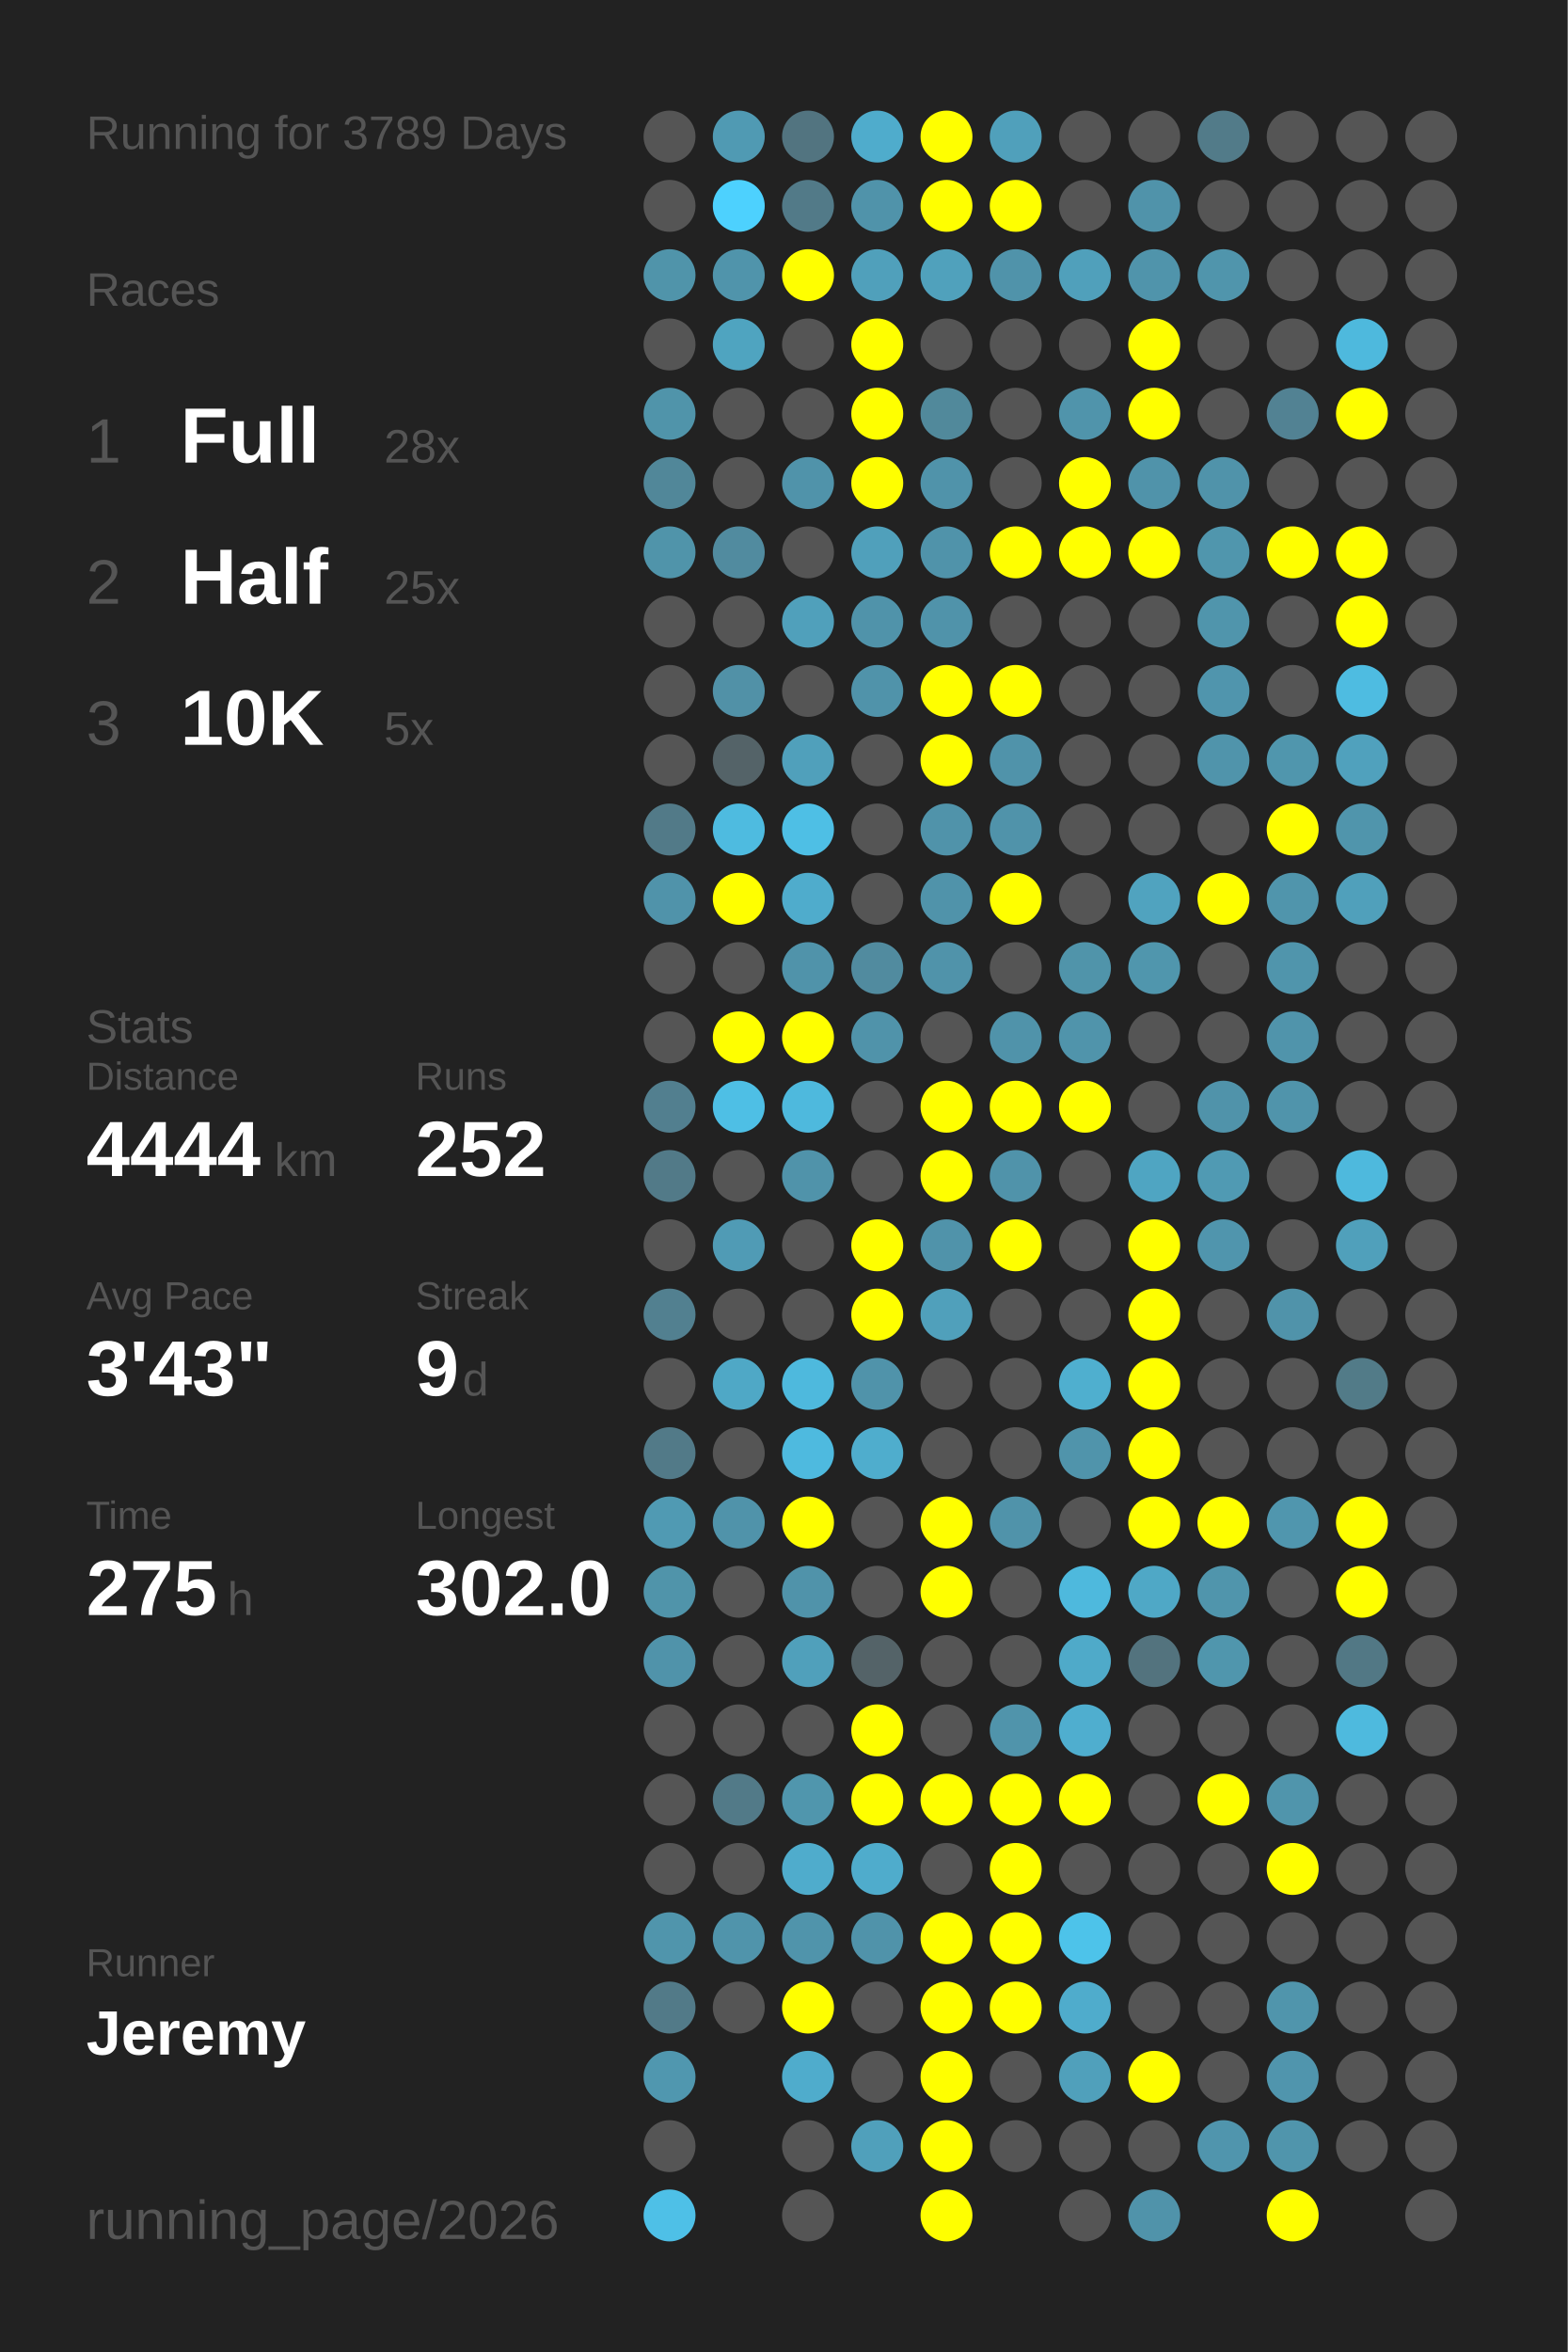
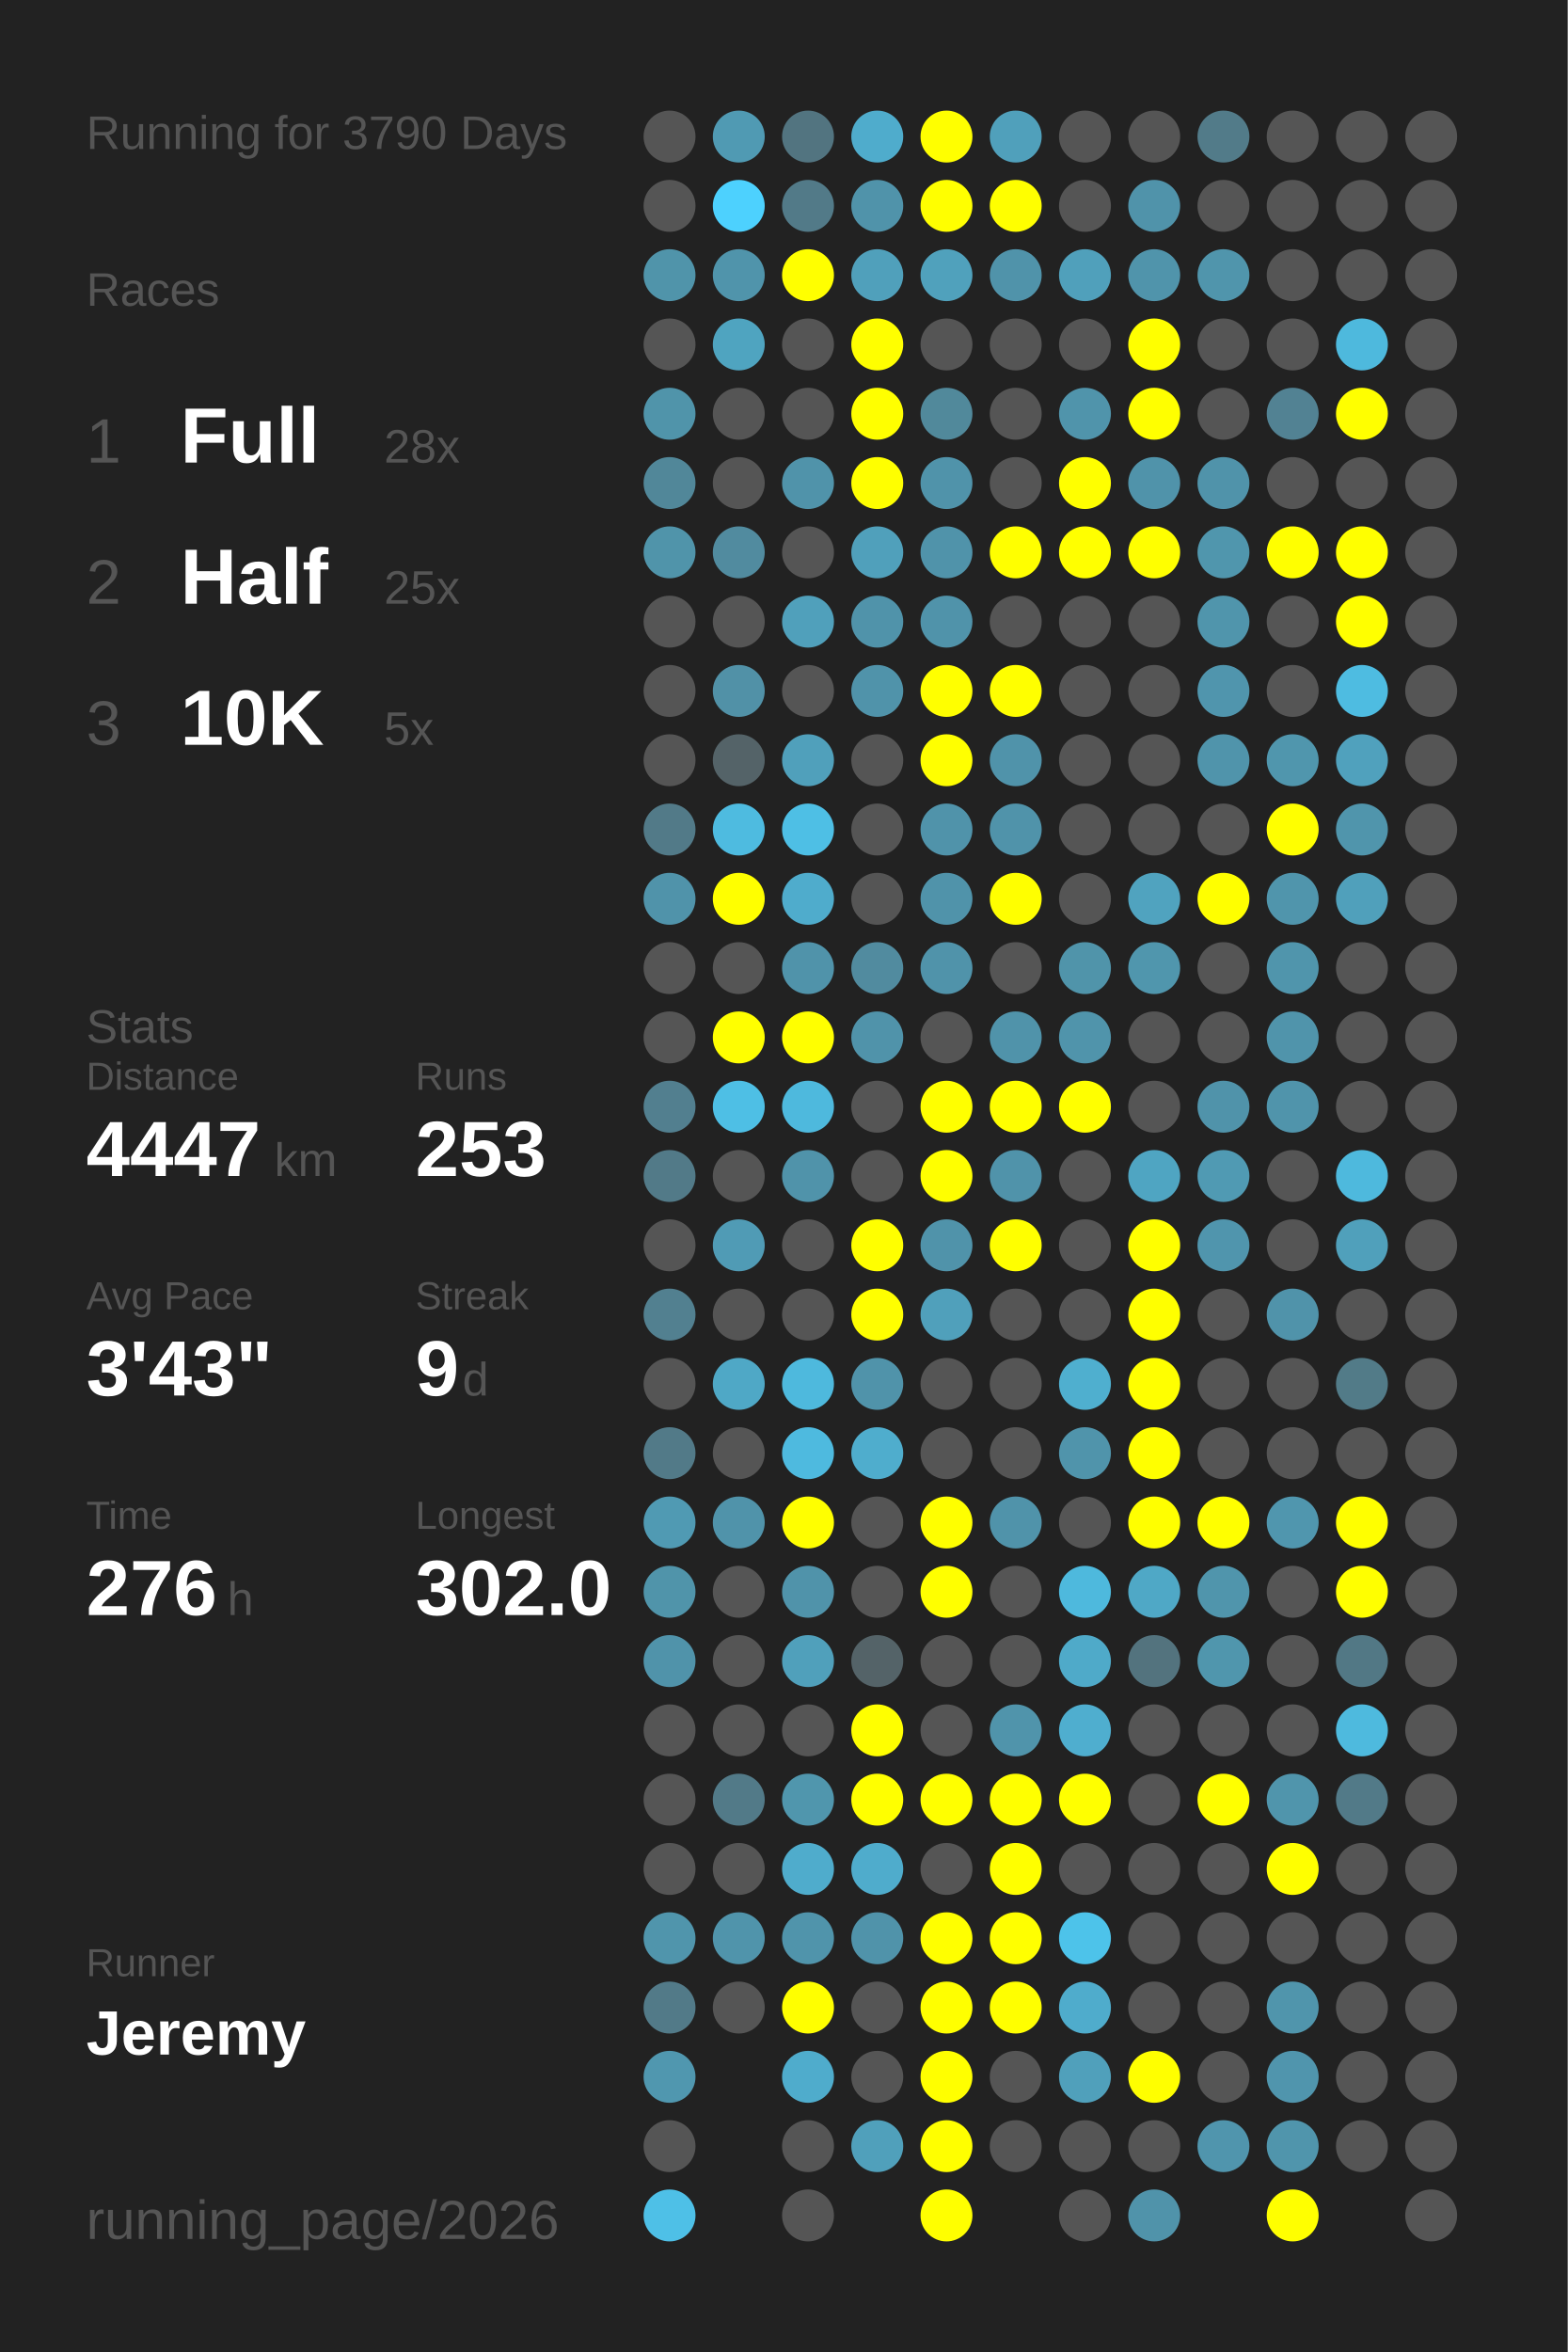
<svg xmlns="http://www.w3.org/2000/svg" baseProfile="full" height="300mm" version="1.1" viewBox="0,0,200,300" width="200mm">
  <defs />
  <rect fill="#222222" height="300" width="200" x="0" y="0" />
-   <text fill="#555555" style="font-size:6px; font-family:Arial;" x="11" y="19">Running for 3789 Days</text>
+   <text fill="#555555" style="font-size:6px; font-family:Arial;" x="11" y="19">Running for 3790 Days</text>
  <text fill="#555555" style="font-size:6px; font-family:Arial;" x="11" y="39">Races</text>
  <text fill="#555555" style="font-size:8px; font-family:Arial;" x="11" y="59">1</text>
  <text fill="#FFFFFF" style="font-size:10px; font-family:Arial; font-weight:bold;" x="23" y="59">Full</text>
  <text fill="#555555" style="font-size:6px; font-family:Arial;" x="49" y="59">28x</text>
  <text fill="#555555" style="font-size:8px; font-family:Arial;" x="11" y="77">2</text>
  <text fill="#FFFFFF" style="font-size:10px; font-family:Arial; font-weight:bold;" x="23" y="77">Half</text>
  <text fill="#555555" style="font-size:6px; font-family:Arial;" x="49" y="77">25x</text>
  <text fill="#555555" style="font-size:8px; font-family:Arial;" x="11" y="95">3</text>
  <text fill="#FFFFFF" style="font-size:10px; font-family:Arial; font-weight:bold;" x="23" y="95">10K</text>
  <text fill="#555555" style="font-size:6px; font-family:Arial;" x="49" y="95">5x</text>
  <text fill="#555555" style="font-size:6px; font-family:Arial;" x="11" y="133">Stats</text>
  <text fill="#555555" style="font-size:5px; font-family:Arial;" x="11" y="139">Distance</text>
-   <text fill="#FFFFFF" style="font-size:10px; font-family:Arial; font-weight:bold;" x="11" y="150">4444</text>
+   <text fill="#FFFFFF" style="font-size:10px; font-family:Arial; font-weight:bold;" x="11" y="150">4447</text>
  <text fill="#555555" style="font-size:6px; font-family:Arial;" x="35" y="150">km</text>
  <text fill="#555555" style="font-size:5px; font-family:Arial;" x="53" y="139">Runs</text>
-   <text fill="#FFFFFF" style="font-size:10px; font-family:Arial; font-weight:bold;" x="53" y="150">252</text>
+   <text fill="#FFFFFF" style="font-size:10px; font-family:Arial; font-weight:bold;" x="53" y="150">253</text>
  <text fill="#555555" style="font-size:5px; font-family:Arial;" x="11" y="167">Avg Pace</text>
  <text fill="#FFFFFF" style="font-size:10px; font-family:Arial; font-weight:bold;" x="11" y="178">3'43"</text>
  <text fill="#555555" style="font-size:5px; font-family:Arial;" x="53" y="167">Streak</text>
  <text fill="#FFFFFF" style="font-size:10px; font-family:Arial; font-weight:bold;" x="53" y="178">9</text>
  <text fill="#555555" style="font-size:6px; font-family:Arial;" x="59" y="178">d</text>
  <text fill="#555555" style="font-size:5px; font-family:Arial;" x="11" y="195">Time</text>
-   <text fill="#FFFFFF" style="font-size:10px; font-family:Arial; font-weight:bold;" x="11" y="206">275</text>
+   <text fill="#FFFFFF" style="font-size:10px; font-family:Arial; font-weight:bold;" x="11" y="206">276</text>
  <text fill="#555555" style="font-size:6px; font-family:Arial;" x="29" y="206">h</text>
  <text fill="#555555" style="font-size:5px; font-family:Arial;" x="53" y="195">Longest</text>
  <text fill="#FFFFFF" style="font-size:10px; font-family:Arial; font-weight:bold;" x="53" y="206">302.0</text>
  <text fill="#555555" style="font-size:5px; font-family:Arial;" x="11" y="252.065">Runner</text>
  <text fill="#FFFFFF" style="font-size:8px; font-family:Arial; font-weight:bold;" x="11" y="262.065">Jeremy</text>
  <text fill="#555555" style="font-size:7px; font-family:Arial;" x="11" y="285.581">running_page/2026</text>
  <circle cx="85.417" cy="17.419" fill="#555555" r="3.312" />
  <circle cx="85.417" cy="26.258" fill="#555555" r="3.312" />
  <circle cx="85.417" cy="35.097" fill="#5094aa" r="3.312" />
  <circle cx="85.417" cy="43.935" fill="#555555" r="3.312" />
  <circle cx="85.417" cy="52.774" fill="#5094aa" r="3.312" />
  <circle cx="85.417" cy="61.613" fill="#518799" r="3.312" />
  <circle cx="85.417" cy="70.452" fill="#5094aa" r="3.312" />
  <circle cx="85.417" cy="79.29" fill="#555555" r="3.312" />
  <circle cx="85.417" cy="88.129" fill="#555555" r="3.312" />
  <circle cx="85.417" cy="96.968" fill="#555555" r="3.312" />
  <circle cx="85.417" cy="105.806" fill="#527a88" r="3.312" />
  <circle cx="85.417" cy="114.645" fill="#5093aa" r="3.312" />
  <circle cx="85.417" cy="123.484" fill="#555555" r="3.312" />
  <circle cx="85.417" cy="132.323" fill="#555555" r="3.312" />
  <circle cx="85.417" cy="141.161" fill="#527f8f" r="3.312" />
  <circle cx="85.417" cy="150" fill="#527a88" r="3.312" />
  <circle cx="85.417" cy="158.839" fill="#555555" r="3.312" />
  <circle cx="85.417" cy="167.677" fill="#528090" r="3.312" />
  <circle cx="85.417" cy="176.516" fill="#555555" r="3.312" />
  <circle cx="85.417" cy="185.355" fill="#527a88" r="3.312" />
  <circle cx="85.417" cy="194.194" fill="#509ab3" r="3.312" />
  <circle cx="85.417" cy="203.032" fill="#5094aa" r="3.312" />
  <circle cx="85.417" cy="211.871" fill="#5093aa" r="3.312" />
  <circle cx="85.417" cy="220.71" fill="#555555" r="3.312" />
  <circle cx="85.417" cy="229.548" fill="#555555" r="3.312" />
  <circle cx="85.417" cy="238.387" fill="#555555" r="3.312" />
  <circle cx="85.417" cy="247.226" fill="#5095ac" r="3.312" />
  <circle cx="85.417" cy="256.065" fill="#527a88" r="3.312" />
  <circle cx="85.417" cy="264.903" fill="#5097af" r="3.312" />
  <circle cx="85.417" cy="273.742" fill="#555555" r="3.312" />
  <circle cx="85.417" cy="282.581" fill="#4ec0e7" r="3.312" />
  <circle cx="94.25" cy="17.419" fill="#509ab3" r="3.312" />
  <circle cx="94.25" cy="26.258" fill="#4dd1fe" r="3.312" />
  <circle cx="94.25" cy="35.097" fill="#5094ab" r="3.312" />
  <circle cx="94.25" cy="43.935" fill="#4fa4c0" r="3.312" />
  <circle cx="94.25" cy="52.774" fill="#555555" r="3.312" />
  <circle cx="94.25" cy="61.613" fill="#555555" r="3.312" />
  <circle cx="94.25" cy="70.452" fill="#518b9f" r="3.312" />
  <circle cx="94.25" cy="79.29" fill="#555555" r="3.312" />
  <circle cx="94.25" cy="88.129" fill="#5191a7" r="3.312" />
  <circle cx="94.25" cy="96.968" fill="#546368" r="3.312" />
  <circle cx="94.25" cy="105.806" fill="#4ebbe0" r="3.312" />
  <circle cx="94.25" cy="114.645" fill="#FFFF00" r="3.312" />
  <circle cx="94.25" cy="123.484" fill="#555555" r="3.312" />
  <circle cx="94.25" cy="132.323" fill="#FFFF00" r="3.312" />
  <circle cx="94.25" cy="141.161" fill="#4ebfe5" r="3.312" />
  <circle cx="94.25" cy="150" fill="#555555" r="3.312" />
  <circle cx="94.25" cy="158.839" fill="#509bb5" r="3.312" />
  <circle cx="94.25" cy="167.677" fill="#555555" r="3.312" />
  <circle cx="94.25" cy="176.516" fill="#4fa8c6" r="3.312" />
  <circle cx="94.25" cy="185.355" fill="#555555" r="3.312" />
  <circle cx="94.25" cy="194.194" fill="#5093aa" r="3.312" />
  <circle cx="94.25" cy="203.032" fill="#555555" r="3.312" />
  <circle cx="94.25" cy="211.871" fill="#555555" r="3.312" />
  <circle cx="94.25" cy="220.71" fill="#555555" r="3.312" />
  <circle cx="94.25" cy="229.548" fill="#527a88" r="3.312" />
  <circle cx="94.25" cy="238.387" fill="#555555" r="3.312" />
  <circle cx="94.25" cy="247.226" fill="#5094ab" r="3.312" />
  <circle cx="94.25" cy="256.065" fill="#555555" r="3.312" />
  <circle cx="103.083" cy="17.419" fill="#527480" r="3.312" />
  <circle cx="103.083" cy="26.258" fill="#527a88" r="3.312" />
  <circle cx="103.083" cy="35.097" fill="#FFFF00" r="3.312" />
  <circle cx="103.083" cy="43.935" fill="#555555" r="3.312" />
  <circle cx="103.083" cy="52.774" fill="#555555" r="3.312" />
  <circle cx="103.083" cy="61.613" fill="#5093aa" r="3.312" />
  <circle cx="103.083" cy="70.452" fill="#555555" r="3.312" />
  <circle cx="103.083" cy="79.29" fill="#50a0bb" r="3.312" />
  <circle cx="103.083" cy="88.129" fill="#555555" r="3.312" />
  <circle cx="103.083" cy="96.968" fill="#50a0bb" r="3.312" />
  <circle cx="103.083" cy="105.806" fill="#4ebfe5" r="3.312" />
  <circle cx="103.083" cy="114.645" fill="#4faccc" r="3.312" />
  <circle cx="103.083" cy="123.484" fill="#5093aa" r="3.312" />
  <circle cx="103.083" cy="132.323" fill="#FFFF00" r="3.312" />
  <circle cx="103.083" cy="141.161" fill="#4eb9dd" r="3.312" />
  <circle cx="103.083" cy="150" fill="#5093aa" r="3.312" />
  <circle cx="103.083" cy="158.839" fill="#555555" r="3.312" />
  <circle cx="103.083" cy="167.677" fill="#555555" r="3.312" />
  <circle cx="103.083" cy="176.516" fill="#4eb9dd" r="3.312" />
  <circle cx="103.083" cy="185.355" fill="#4ebadf" r="3.312" />
  <circle cx="103.083" cy="194.194" fill="#FFFF00" r="3.312" />
  <circle cx="103.083" cy="203.032" fill="#5093aa" r="3.312" />
  <circle cx="103.083" cy="211.871" fill="#50a0bb" r="3.312" />
  <circle cx="103.083" cy="220.71" fill="#555555" r="3.312" />
  <circle cx="103.083" cy="229.548" fill="#5096ad" r="3.312" />
  <circle cx="103.083" cy="238.387" fill="#4faccc" r="3.312" />
  <circle cx="103.083" cy="247.226" fill="#5094ab" r="3.312" />
  <circle cx="103.083" cy="256.065" fill="#FFFF00" r="3.312" />
  <circle cx="103.083" cy="264.903" fill="#4faccc" r="3.312" />
  <circle cx="103.083" cy="273.742" fill="#555555" r="3.312" />
  <circle cx="103.083" cy="282.581" fill="#555555" r="3.312" />
  <circle cx="111.917" cy="17.419" fill="#4faccc" r="3.312" />
  <circle cx="111.917" cy="26.258" fill="#5093aa" r="3.312" />
  <circle cx="111.917" cy="35.097" fill="#50a0bb" r="3.312" />
  <circle cx="111.917" cy="43.935" fill="#FFFF00" r="3.312" />
  <circle cx="111.917" cy="52.774" fill="#FFFF00" r="3.312" />
  <circle cx="111.917" cy="61.613" fill="#FFFF00" r="3.312" />
  <circle cx="111.917" cy="70.452" fill="#50a0bb" r="3.312" />
  <circle cx="111.917" cy="79.29" fill="#5093aa" r="3.312" />
  <circle cx="111.917" cy="88.129" fill="#5093aa" r="3.312" />
  <circle cx="111.917" cy="96.968" fill="#555555" r="3.312" />
  <circle cx="111.917" cy="105.806" fill="#555555" r="3.312" />
  <circle cx="111.917" cy="114.645" fill="#555555" r="3.312" />
  <circle cx="111.917" cy="123.484" fill="#518b9f" r="3.312" />
  <circle cx="111.917" cy="132.323" fill="#5093aa" r="3.312" />
  <circle cx="111.917" cy="141.161" fill="#555555" r="3.312" />
  <circle cx="111.917" cy="150" fill="#555555" r="3.312" />
  <circle cx="111.917" cy="158.839" fill="#FFFF00" r="3.312" />
  <circle cx="111.917" cy="167.677" fill="#FFFF00" r="3.312" />
  <circle cx="111.917" cy="176.516" fill="#5093aa" r="3.312" />
  <circle cx="111.917" cy="185.355" fill="#4fadcd" r="3.312" />
  <circle cx="111.917" cy="194.194" fill="#555555" r="3.312" />
  <circle cx="111.917" cy="203.032" fill="#555555" r="3.312" />
  <circle cx="111.917" cy="211.871" fill="#546368" r="3.312" />
  <circle cx="111.917" cy="220.71" fill="#FFFF00" r="3.312" />
  <circle cx="111.917" cy="229.548" fill="#FFFF00" r="3.312" />
  <circle cx="111.917" cy="238.387" fill="#4faccc" r="3.312" />
  <circle cx="111.917" cy="247.226" fill="#5093aa" r="3.312" />
  <circle cx="111.917" cy="256.065" fill="#555555" r="3.312" />
  <circle cx="111.917" cy="264.903" fill="#555555" r="3.312" />
  <circle cx="111.917" cy="273.742" fill="#50a0bb" r="3.312" />
  <circle cx="120.75" cy="17.419" fill="#FFFF00" r="3.312" />
  <circle cx="120.75" cy="26.258" fill="#FFFF00" r="3.312" />
  <circle cx="120.75" cy="35.097" fill="#50a1bc" r="3.312" />
  <circle cx="120.75" cy="43.935" fill="#555555" r="3.312" />
  <circle cx="120.75" cy="52.774" fill="#51899b" r="3.312" />
  <circle cx="120.75" cy="61.613" fill="#5093aa" r="3.312" />
  <circle cx="120.75" cy="70.452" fill="#5093aa" r="3.312" />
  <circle cx="120.75" cy="79.29" fill="#5093aa" r="3.312" />
  <circle cx="120.75" cy="88.129" fill="#FFFF00" r="3.312" />
  <circle cx="120.75" cy="96.968" fill="#FFFF00" r="3.312" />
  <circle cx="120.75" cy="105.806" fill="#5093aa" r="3.312" />
  <circle cx="120.75" cy="114.645" fill="#5093aa" r="3.312" />
  <circle cx="120.75" cy="123.484" fill="#5093aa" r="3.312" />
  <circle cx="120.75" cy="132.323" fill="#555555" r="3.312" />
  <circle cx="120.75" cy="141.161" fill="#FFFF00" r="3.312" />
  <circle cx="120.75" cy="150" fill="#FFFF00" r="3.312" />
  <circle cx="120.75" cy="158.839" fill="#5093aa" r="3.312" />
  <circle cx="120.75" cy="167.677" fill="#50a0bb" r="3.312" />
  <circle cx="120.75" cy="176.516" fill="#555555" r="3.312" />
  <circle cx="120.75" cy="185.355" fill="#555555" r="3.312" />
  <circle cx="120.75" cy="194.194" fill="#FFFF00" r="3.312" />
  <circle cx="120.75" cy="203.032" fill="#FFFF00" r="3.312" />
  <circle cx="120.75" cy="211.871" fill="#555555" r="3.312" />
  <circle cx="120.75" cy="220.71" fill="#555555" r="3.312" />
  <circle cx="120.75" cy="229.548" fill="#FFFF00" r="3.312" />
  <circle cx="120.75" cy="238.387" fill="#555555" r="3.312" />
  <circle cx="120.75" cy="247.226" fill="#FFFF00" r="3.312" />
  <circle cx="120.75" cy="256.065" fill="#FFFF00" r="3.312" />
  <circle cx="120.75" cy="264.903" fill="#FFFF00" r="3.312" />
  <circle cx="120.75" cy="273.742" fill="#FFFF00" r="3.312" />
  <circle cx="120.75" cy="282.581" fill="#FFFF00" r="3.312" />
  <circle cx="129.583" cy="17.419" fill="#50a0bb" r="3.312" />
  <circle cx="129.583" cy="26.258" fill="#FFFF00" r="3.312" />
  <circle cx="129.583" cy="35.097" fill="#5093aa" r="3.312" />
  <circle cx="129.583" cy="43.935" fill="#555555" r="3.312" />
  <circle cx="129.583" cy="52.774" fill="#555555" r="3.312" />
  <circle cx="129.583" cy="61.613" fill="#555555" r="3.312" />
  <circle cx="129.583" cy="70.452" fill="#FFFF00" r="3.312" />
  <circle cx="129.583" cy="79.29" fill="#555555" r="3.312" />
  <circle cx="129.583" cy="88.129" fill="#FFFF00" r="3.312" />
  <circle cx="129.583" cy="96.968" fill="#5093aa" r="3.312" />
  <circle cx="129.583" cy="105.806" fill="#5093aa" r="3.312" />
  <circle cx="129.583" cy="114.645" fill="#FFFF00" r="3.312" />
  <circle cx="129.583" cy="123.484" fill="#555555" r="3.312" />
  <circle cx="129.583" cy="132.323" fill="#5093aa" r="3.312" />
  <circle cx="129.583" cy="141.161" fill="#FFFF00" r="3.312" />
  <circle cx="129.583" cy="150" fill="#5093aa" r="3.312" />
  <circle cx="129.583" cy="158.839" fill="#FFFF00" r="3.312" />
  <circle cx="129.583" cy="167.677" fill="#555555" r="3.312" />
  <circle cx="129.583" cy="176.516" fill="#555555" r="3.312" />
  <circle cx="129.583" cy="185.355" fill="#555555" r="3.312" />
  <circle cx="129.583" cy="194.194" fill="#5093aa" r="3.312" />
  <circle cx="129.583" cy="203.032" fill="#555555" r="3.312" />
  <circle cx="129.583" cy="211.871" fill="#555555" r="3.312" />
  <circle cx="129.583" cy="220.71" fill="#5094ab" r="3.312" />
  <circle cx="129.583" cy="229.548" fill="#FFFF00" r="3.312" />
  <circle cx="129.583" cy="238.387" fill="#FFFF00" r="3.312" />
  <circle cx="129.583" cy="247.226" fill="#FFFF00" r="3.312" />
  <circle cx="129.583" cy="256.065" fill="#FFFF00" r="3.312" />
  <circle cx="129.583" cy="264.903" fill="#555555" r="3.312" />
  <circle cx="129.583" cy="273.742" fill="#555555" r="3.312" />
  <circle cx="138.417" cy="17.419" fill="#555555" r="3.312" />
  <circle cx="138.417" cy="26.258" fill="#555555" r="3.312" />
  <circle cx="138.417" cy="35.097" fill="#50a0bb" r="3.312" />
  <circle cx="138.417" cy="43.935" fill="#555555" r="3.312" />
  <circle cx="138.417" cy="52.774" fill="#5094ab" r="3.312" />
  <circle cx="138.417" cy="61.613" fill="#FFFF00" r="3.312" />
  <circle cx="138.417" cy="70.452" fill="#FFFF00" r="3.312" />
  <circle cx="138.417" cy="79.29" fill="#555555" r="3.312" />
  <circle cx="138.417" cy="88.129" fill="#555555" r="3.312" />
  <circle cx="138.417" cy="96.968" fill="#555555" r="3.312" />
  <circle cx="138.417" cy="105.806" fill="#555555" r="3.312" />
  <circle cx="138.417" cy="114.645" fill="#555555" r="3.312" />
  <circle cx="138.417" cy="123.484" fill="#5094aa" r="3.312" />
  <circle cx="138.417" cy="132.323" fill="#5094ab" r="3.312" />
  <circle cx="138.417" cy="141.161" fill="#FFFF00" r="3.312" />
  <circle cx="138.417" cy="150" fill="#555555" r="3.312" />
  <circle cx="138.417" cy="158.839" fill="#555555" r="3.312" />
  <circle cx="138.417" cy="167.677" fill="#555555" r="3.312" />
  <circle cx="138.417" cy="176.516" fill="#4fafcf" r="3.312" />
  <circle cx="138.417" cy="185.355" fill="#5094ab" r="3.312" />
  <circle cx="138.417" cy="194.194" fill="#555555" r="3.312" />
  <circle cx="138.417" cy="203.032" fill="#4eb9dd" r="3.312" />
  <circle cx="138.417" cy="211.871" fill="#4faac9" r="3.312" />
  <circle cx="138.417" cy="220.71" fill="#4faecf" r="3.312" />
  <circle cx="138.417" cy="229.548" fill="#FFFF00" r="3.312" />
  <circle cx="138.417" cy="238.387" fill="#555555" r="3.312" />
  <circle cx="138.417" cy="247.226" fill="#4dc3ea" r="3.312" />
  <circle cx="138.417" cy="256.065" fill="#4faccc" r="3.312" />
  <circle cx="138.417" cy="264.903" fill="#50a0bb" r="3.312" />
  <circle cx="138.417" cy="273.742" fill="#555555" r="3.312" />
  <circle cx="138.417" cy="282.581" fill="#555555" r="3.312" />
  <circle cx="147.25" cy="17.419" fill="#555555" r="3.312" />
  <circle cx="147.25" cy="26.258" fill="#5093aa" r="3.312" />
  <circle cx="147.25" cy="35.097" fill="#5094ab" r="3.312" />
  <circle cx="147.25" cy="43.935" fill="#FFFF00" r="3.312" />
  <circle cx="147.25" cy="52.774" fill="#FFFF00" r="3.312" />
  <circle cx="147.25" cy="61.613" fill="#5093aa" r="3.312" />
  <circle cx="147.25" cy="70.452" fill="#FFFF00" r="3.312" />
  <circle cx="147.25" cy="79.29" fill="#555555" r="3.312" />
  <circle cx="147.25" cy="88.129" fill="#555555" r="3.312" />
  <circle cx="147.25" cy="96.968" fill="#555555" r="3.312" />
  <circle cx="147.25" cy="105.806" fill="#555555" r="3.312" />
  <circle cx="147.25" cy="114.645" fill="#50a3bf" r="3.312" />
  <circle cx="147.25" cy="123.484" fill="#5096ad" r="3.312" />
  <circle cx="147.25" cy="132.323" fill="#555555" r="3.312" />
  <circle cx="147.25" cy="141.161" fill="#555555" r="3.312" />
  <circle cx="147.25" cy="150" fill="#4fa5c2" r="3.312" />
  <circle cx="147.25" cy="158.839" fill="#FFFF00" r="3.312" />
  <circle cx="147.25" cy="167.677" fill="#FFFF00" r="3.312" />
  <circle cx="147.25" cy="176.516" fill="#FFFF00" r="3.312" />
  <circle cx="147.25" cy="185.355" fill="#FFFF00" r="3.312" />
  <circle cx="147.25" cy="194.194" fill="#FFFF00" r="3.312" />
  <circle cx="147.25" cy="203.032" fill="#4fa8c6" r="3.312" />
  <circle cx="147.25" cy="211.871" fill="#53737e" r="3.312" />
  <circle cx="147.25" cy="220.71" fill="#555555" r="3.312" />
  <circle cx="147.25" cy="229.548" fill="#555555" r="3.312" />
  <circle cx="147.25" cy="238.387" fill="#555555" r="3.312" />
  <circle cx="147.25" cy="247.226" fill="#555555" r="3.312" />
  <circle cx="147.25" cy="256.065" fill="#555555" r="3.312" />
  <circle cx="147.25" cy="264.903" fill="#FFFF00" r="3.312" />
  <circle cx="147.25" cy="273.742" fill="#555555" r="3.312" />
  <circle cx="147.25" cy="282.581" fill="#5093aa" r="3.312" />
  <circle cx="156.083" cy="17.419" fill="#527b89" r="3.312" />
  <circle cx="156.083" cy="26.258" fill="#555555" r="3.312" />
  <circle cx="156.083" cy="35.097" fill="#5095ac" r="3.312" />
  <circle cx="156.083" cy="43.935" fill="#555555" r="3.312" />
  <circle cx="156.083" cy="52.774" fill="#555555" r="3.312" />
  <circle cx="156.083" cy="61.613" fill="#5093aa" r="3.312" />
  <circle cx="156.083" cy="70.452" fill="#5096ad" r="3.312" />
  <circle cx="156.083" cy="79.29" fill="#5095ac" r="3.312" />
  <circle cx="156.083" cy="88.129" fill="#5095ad" r="3.312" />
  <circle cx="156.083" cy="96.968" fill="#5094ab" r="3.312" />
  <circle cx="156.083" cy="105.806" fill="#555555" r="3.312" />
  <circle cx="156.083" cy="114.645" fill="#FFFF00" r="3.312" />
  <circle cx="156.083" cy="123.484" fill="#555555" r="3.312" />
  <circle cx="156.083" cy="132.323" fill="#555555" r="3.312" />
  <circle cx="156.083" cy="141.161" fill="#5093aa" r="3.312" />
  <circle cx="156.083" cy="150" fill="#509ab3" r="3.312" />
  <circle cx="156.083" cy="158.839" fill="#5095ad" r="3.312" />
  <circle cx="156.083" cy="167.677" fill="#555555" r="3.312" />
  <circle cx="156.083" cy="176.516" fill="#555555" r="3.312" />
  <circle cx="156.083" cy="185.355" fill="#555555" r="3.312" />
  <circle cx="156.083" cy="194.194" fill="#FFFF00" r="3.312" />
  <circle cx="156.083" cy="203.032" fill="#5095ac" r="3.312" />
  <circle cx="156.083" cy="211.871" fill="#5096ad" r="3.312" />
  <circle cx="156.083" cy="220.71" fill="#555555" r="3.312" />
  <circle cx="156.083" cy="229.548" fill="#FFFF00" r="3.312" />
  <circle cx="156.083" cy="238.387" fill="#555555" r="3.312" />
  <circle cx="156.083" cy="247.226" fill="#555555" r="3.312" />
  <circle cx="156.083" cy="256.065" fill="#555555" r="3.312" />
  <circle cx="156.083" cy="264.903" fill="#555555" r="3.312" />
  <circle cx="156.083" cy="273.742" fill="#5095ad" r="3.312" />
  <circle cx="164.917" cy="17.419" fill="#555555" r="3.312" />
  <circle cx="164.917" cy="26.258" fill="#555555" r="3.312" />
  <circle cx="164.917" cy="35.097" fill="#555555" r="3.312" />
  <circle cx="164.917" cy="43.935" fill="#555555" r="3.312" />
  <circle cx="164.917" cy="52.774" fill="#528293" r="3.312" />
  <circle cx="164.917" cy="61.613" fill="#555555" r="3.312" />
  <circle cx="164.917" cy="70.452" fill="#FFFF00" r="3.312" />
  <circle cx="164.917" cy="79.29" fill="#555555" r="3.312" />
  <circle cx="164.917" cy="88.129" fill="#555555" r="3.312" />
  <circle cx="164.917" cy="96.968" fill="#5096ad" r="3.312" />
  <circle cx="164.917" cy="105.806" fill="#FFFF00" r="3.312" />
  <circle cx="164.917" cy="114.645" fill="#5095ac" r="3.312" />
  <circle cx="164.917" cy="123.484" fill="#5095ac" r="3.312" />
  <circle cx="164.917" cy="132.323" fill="#5094ab" r="3.312" />
  <circle cx="164.917" cy="141.161" fill="#5094ab" r="3.312" />
  <circle cx="164.917" cy="150" fill="#555555" r="3.312" />
  <circle cx="164.917" cy="158.839" fill="#555555" r="3.312" />
  <circle cx="164.917" cy="167.677" fill="#5093aa" r="3.312" />
  <circle cx="164.917" cy="176.516" fill="#555555" r="3.312" />
  <circle cx="164.917" cy="185.355" fill="#555555" r="3.312" />
  <circle cx="164.917" cy="194.194" fill="#5096ae" r="3.312" />
  <circle cx="164.917" cy="203.032" fill="#555555" r="3.312" />
  <circle cx="164.917" cy="211.871" fill="#555555" r="3.312" />
  <circle cx="164.917" cy="220.71" fill="#555555" r="3.312" />
  <circle cx="164.917" cy="229.548" fill="#5095ac" r="3.312" />
  <circle cx="164.917" cy="238.387" fill="#FFFF00" r="3.312" />
  <circle cx="164.917" cy="247.226" fill="#555555" r="3.312" />
  <circle cx="164.917" cy="256.065" fill="#5095ac" r="3.312" />
  <circle cx="164.917" cy="264.903" fill="#5095ad" r="3.312" />
  <circle cx="164.917" cy="273.742" fill="#5095ac" r="3.312" />
  <circle cx="164.917" cy="282.581" fill="#FFFF00" r="3.312" />
  <circle cx="173.75" cy="17.419" fill="#555555" r="3.312" />
  <circle cx="173.75" cy="26.258" fill="#555555" r="3.312" />
  <circle cx="173.75" cy="35.097" fill="#555555" r="3.312" />
  <circle cx="173.75" cy="43.935" fill="#4eb9dd" r="3.312" />
  <circle cx="173.75" cy="52.774" fill="#FFFF00" r="3.312" />
  <circle cx="173.75" cy="61.613" fill="#555555" r="3.312" />
  <circle cx="173.75" cy="70.452" fill="#FFFF00" r="3.312" />
  <circle cx="173.75" cy="79.29" fill="#FFFF00" r="3.312" />
  <circle cx="173.75" cy="88.129" fill="#4ebce1" r="3.312" />
  <circle cx="173.75" cy="96.968" fill="#50a1bd" r="3.312" />
  <circle cx="173.75" cy="105.806" fill="#5095ac" r="3.312" />
  <circle cx="173.75" cy="114.645" fill="#50a0bb" r="3.312" />
  <circle cx="173.75" cy="123.484" fill="#555555" r="3.312" />
  <circle cx="173.75" cy="132.323" fill="#555555" r="3.312" />
  <circle cx="173.75" cy="141.161" fill="#555555" r="3.312" />
  <circle cx="173.75" cy="150" fill="#4eb9dd" r="3.312" />
  <circle cx="173.75" cy="158.839" fill="#50a0bb" r="3.312" />
  <circle cx="173.75" cy="167.677" fill="#555555" r="3.312" />
  <circle cx="173.75" cy="176.516" fill="#527b88" r="3.312" />
  <circle cx="173.75" cy="185.355" fill="#555555" r="3.312" />
  <circle cx="173.75" cy="194.194" fill="#FFFF00" r="3.312" />
  <circle cx="173.75" cy="203.032" fill="#FFFF00" r="3.312" />
  <circle cx="173.75" cy="211.871" fill="#527885" r="3.312" />
  <circle cx="173.75" cy="220.71" fill="#4ebade" r="3.312" />
-   <circle cx="173.75" cy="229.548" fill="#555555" r="3.312" />
+   <circle cx="173.75" cy="229.548" fill="#527a88" r="3.312" />
  <circle cx="173.75" cy="238.387" fill="#555555" r="3.312" />
  <circle cx="173.75" cy="247.226" fill="#555555" r="3.312" />
  <circle cx="173.75" cy="256.065" fill="#555555" r="3.312" />
  <circle cx="173.75" cy="264.903" fill="#555555" r="3.312" />
  <circle cx="173.75" cy="273.742" fill="#555555" r="3.312" />
  <circle cx="182.583" cy="17.419" fill="#555555" r="3.312" />
  <circle cx="182.583" cy="26.258" fill="#555555" r="3.312" />
  <circle cx="182.583" cy="35.097" fill="#555555" r="3.312" />
  <circle cx="182.583" cy="43.935" fill="#555555" r="3.312" />
  <circle cx="182.583" cy="52.774" fill="#555555" r="3.312" />
  <circle cx="182.583" cy="61.613" fill="#555555" r="3.312" />
  <circle cx="182.583" cy="70.452" fill="#555555" r="3.312" />
  <circle cx="182.583" cy="79.29" fill="#555555" r="3.312" />
  <circle cx="182.583" cy="88.129" fill="#555555" r="3.312" />
  <circle cx="182.583" cy="96.968" fill="#555555" r="3.312" />
  <circle cx="182.583" cy="105.806" fill="#555555" r="3.312" />
  <circle cx="182.583" cy="114.645" fill="#555555" r="3.312" />
  <circle cx="182.583" cy="123.484" fill="#555555" r="3.312" />
  <circle cx="182.583" cy="132.323" fill="#555555" r="3.312" />
  <circle cx="182.583" cy="141.161" fill="#555555" r="3.312" />
  <circle cx="182.583" cy="150" fill="#555555" r="3.312" />
  <circle cx="182.583" cy="158.839" fill="#555555" r="3.312" />
  <circle cx="182.583" cy="167.677" fill="#555555" r="3.312" />
  <circle cx="182.583" cy="176.516" fill="#555555" r="3.312" />
  <circle cx="182.583" cy="185.355" fill="#555555" r="3.312" />
  <circle cx="182.583" cy="194.194" fill="#555555" r="3.312" />
  <circle cx="182.583" cy="203.032" fill="#555555" r="3.312" />
  <circle cx="182.583" cy="211.871" fill="#555555" r="3.312" />
  <circle cx="182.583" cy="220.71" fill="#555555" r="3.312" />
  <circle cx="182.583" cy="229.548" fill="#555555" r="3.312" />
  <circle cx="182.583" cy="238.387" fill="#555555" r="3.312" />
  <circle cx="182.583" cy="247.226" fill="#555555" r="3.312" />
  <circle cx="182.583" cy="256.065" fill="#555555" r="3.312" />
  <circle cx="182.583" cy="264.903" fill="#555555" r="3.312" />
  <circle cx="182.583" cy="273.742" fill="#555555" r="3.312" />
  <circle cx="182.583" cy="282.581" fill="#555555" r="3.312" />
</svg>
